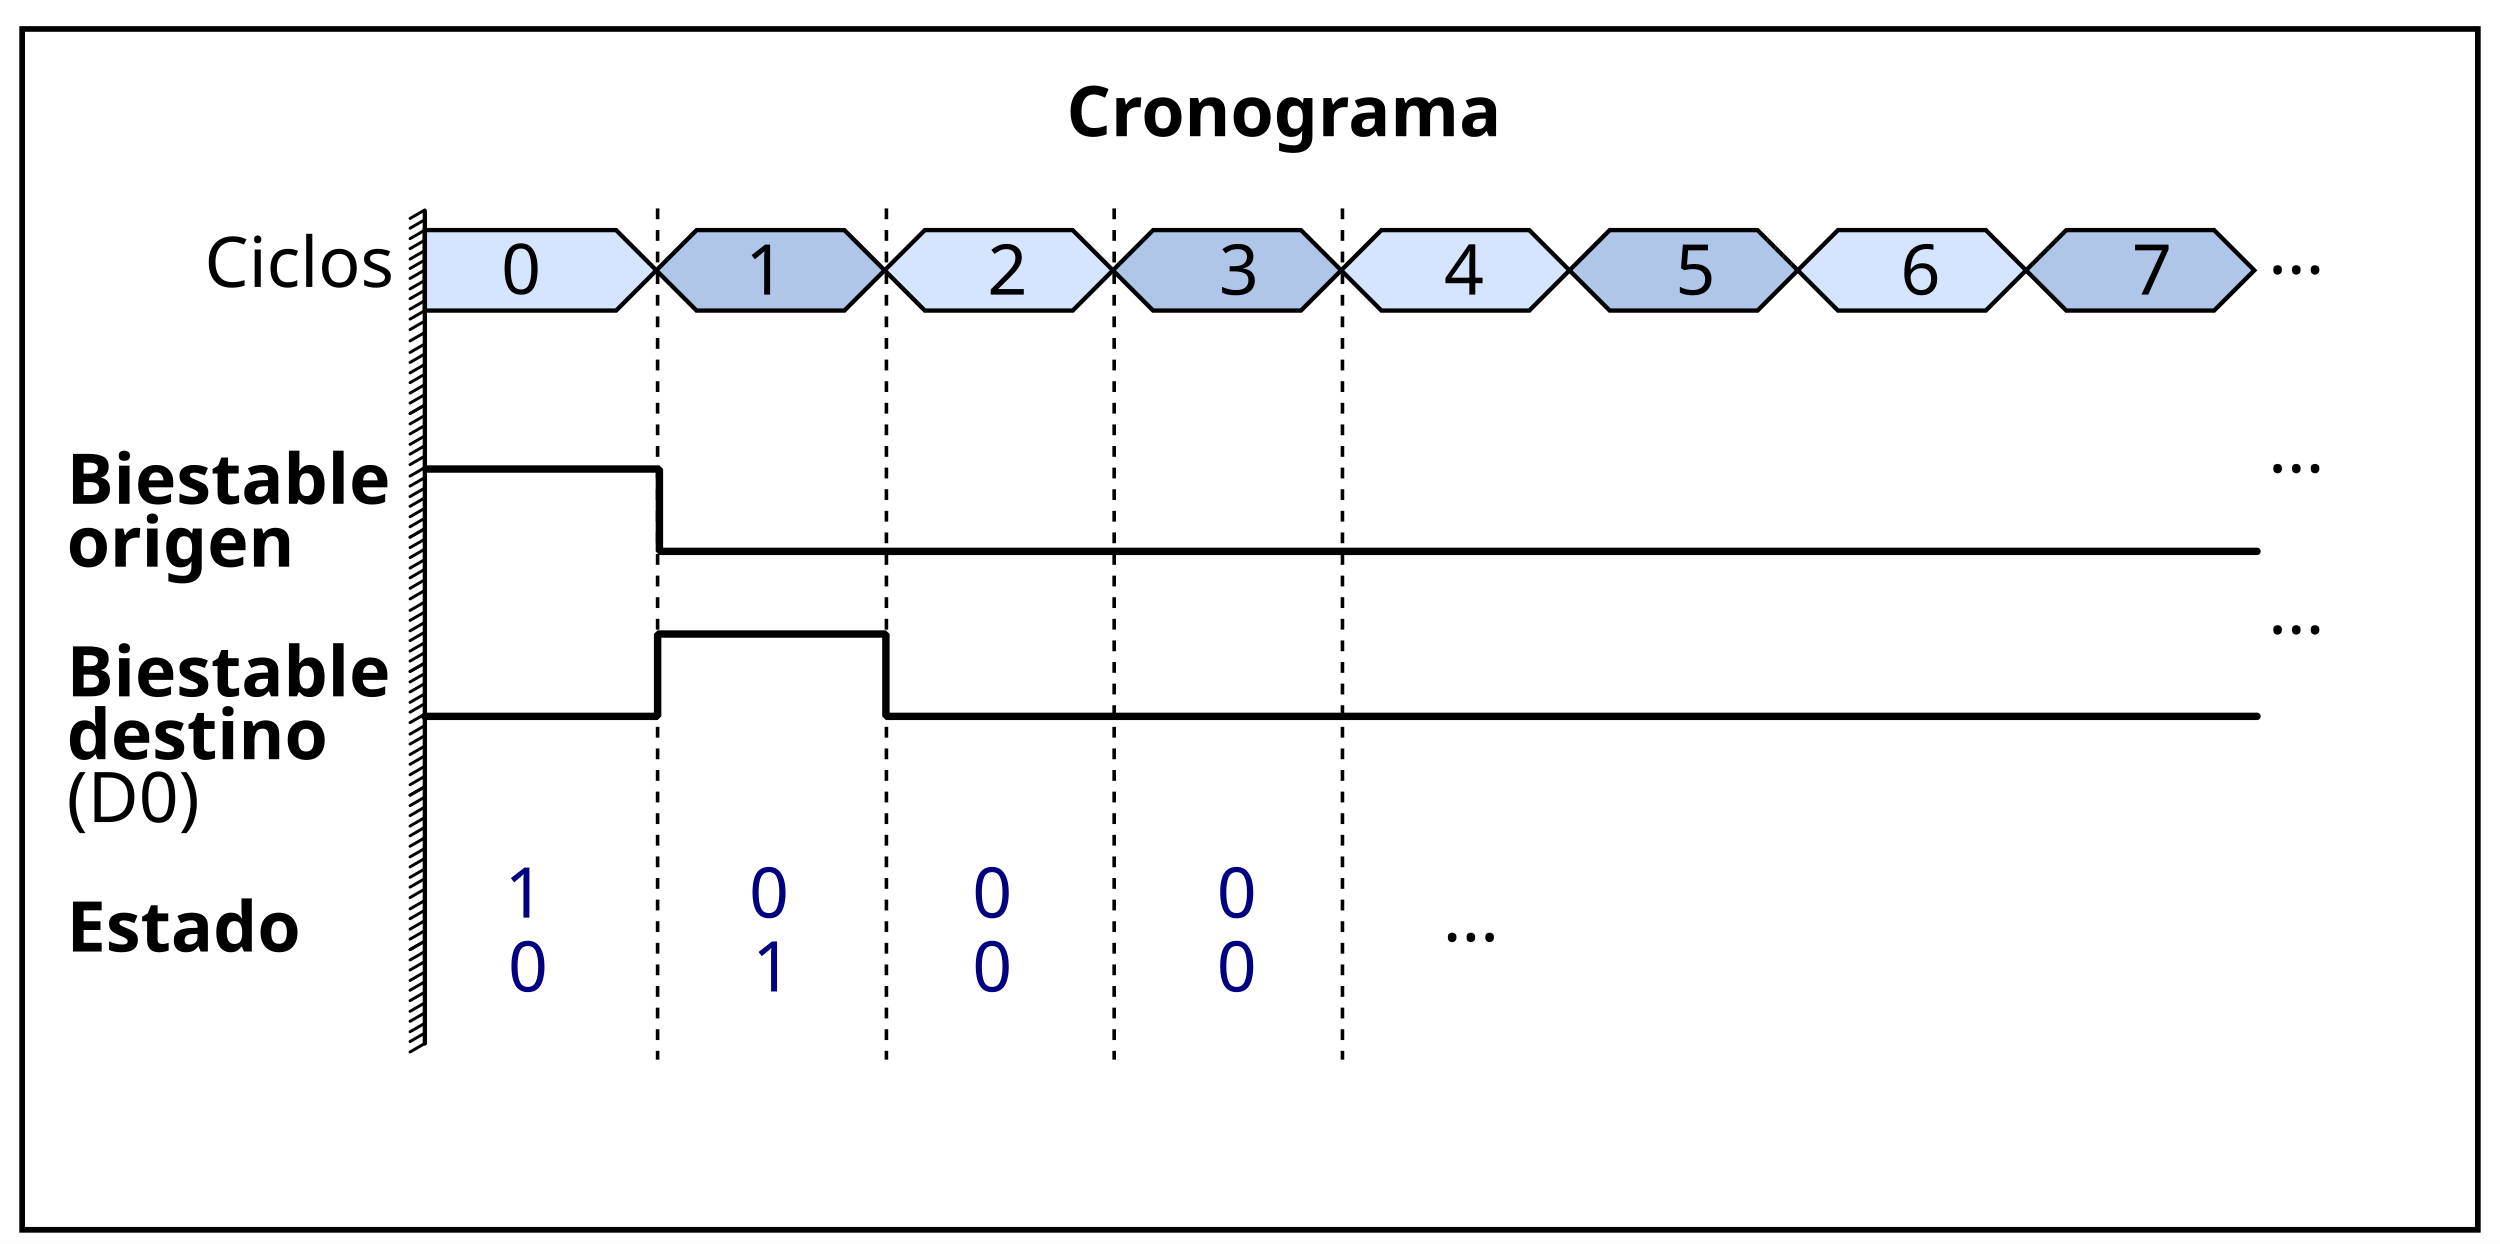
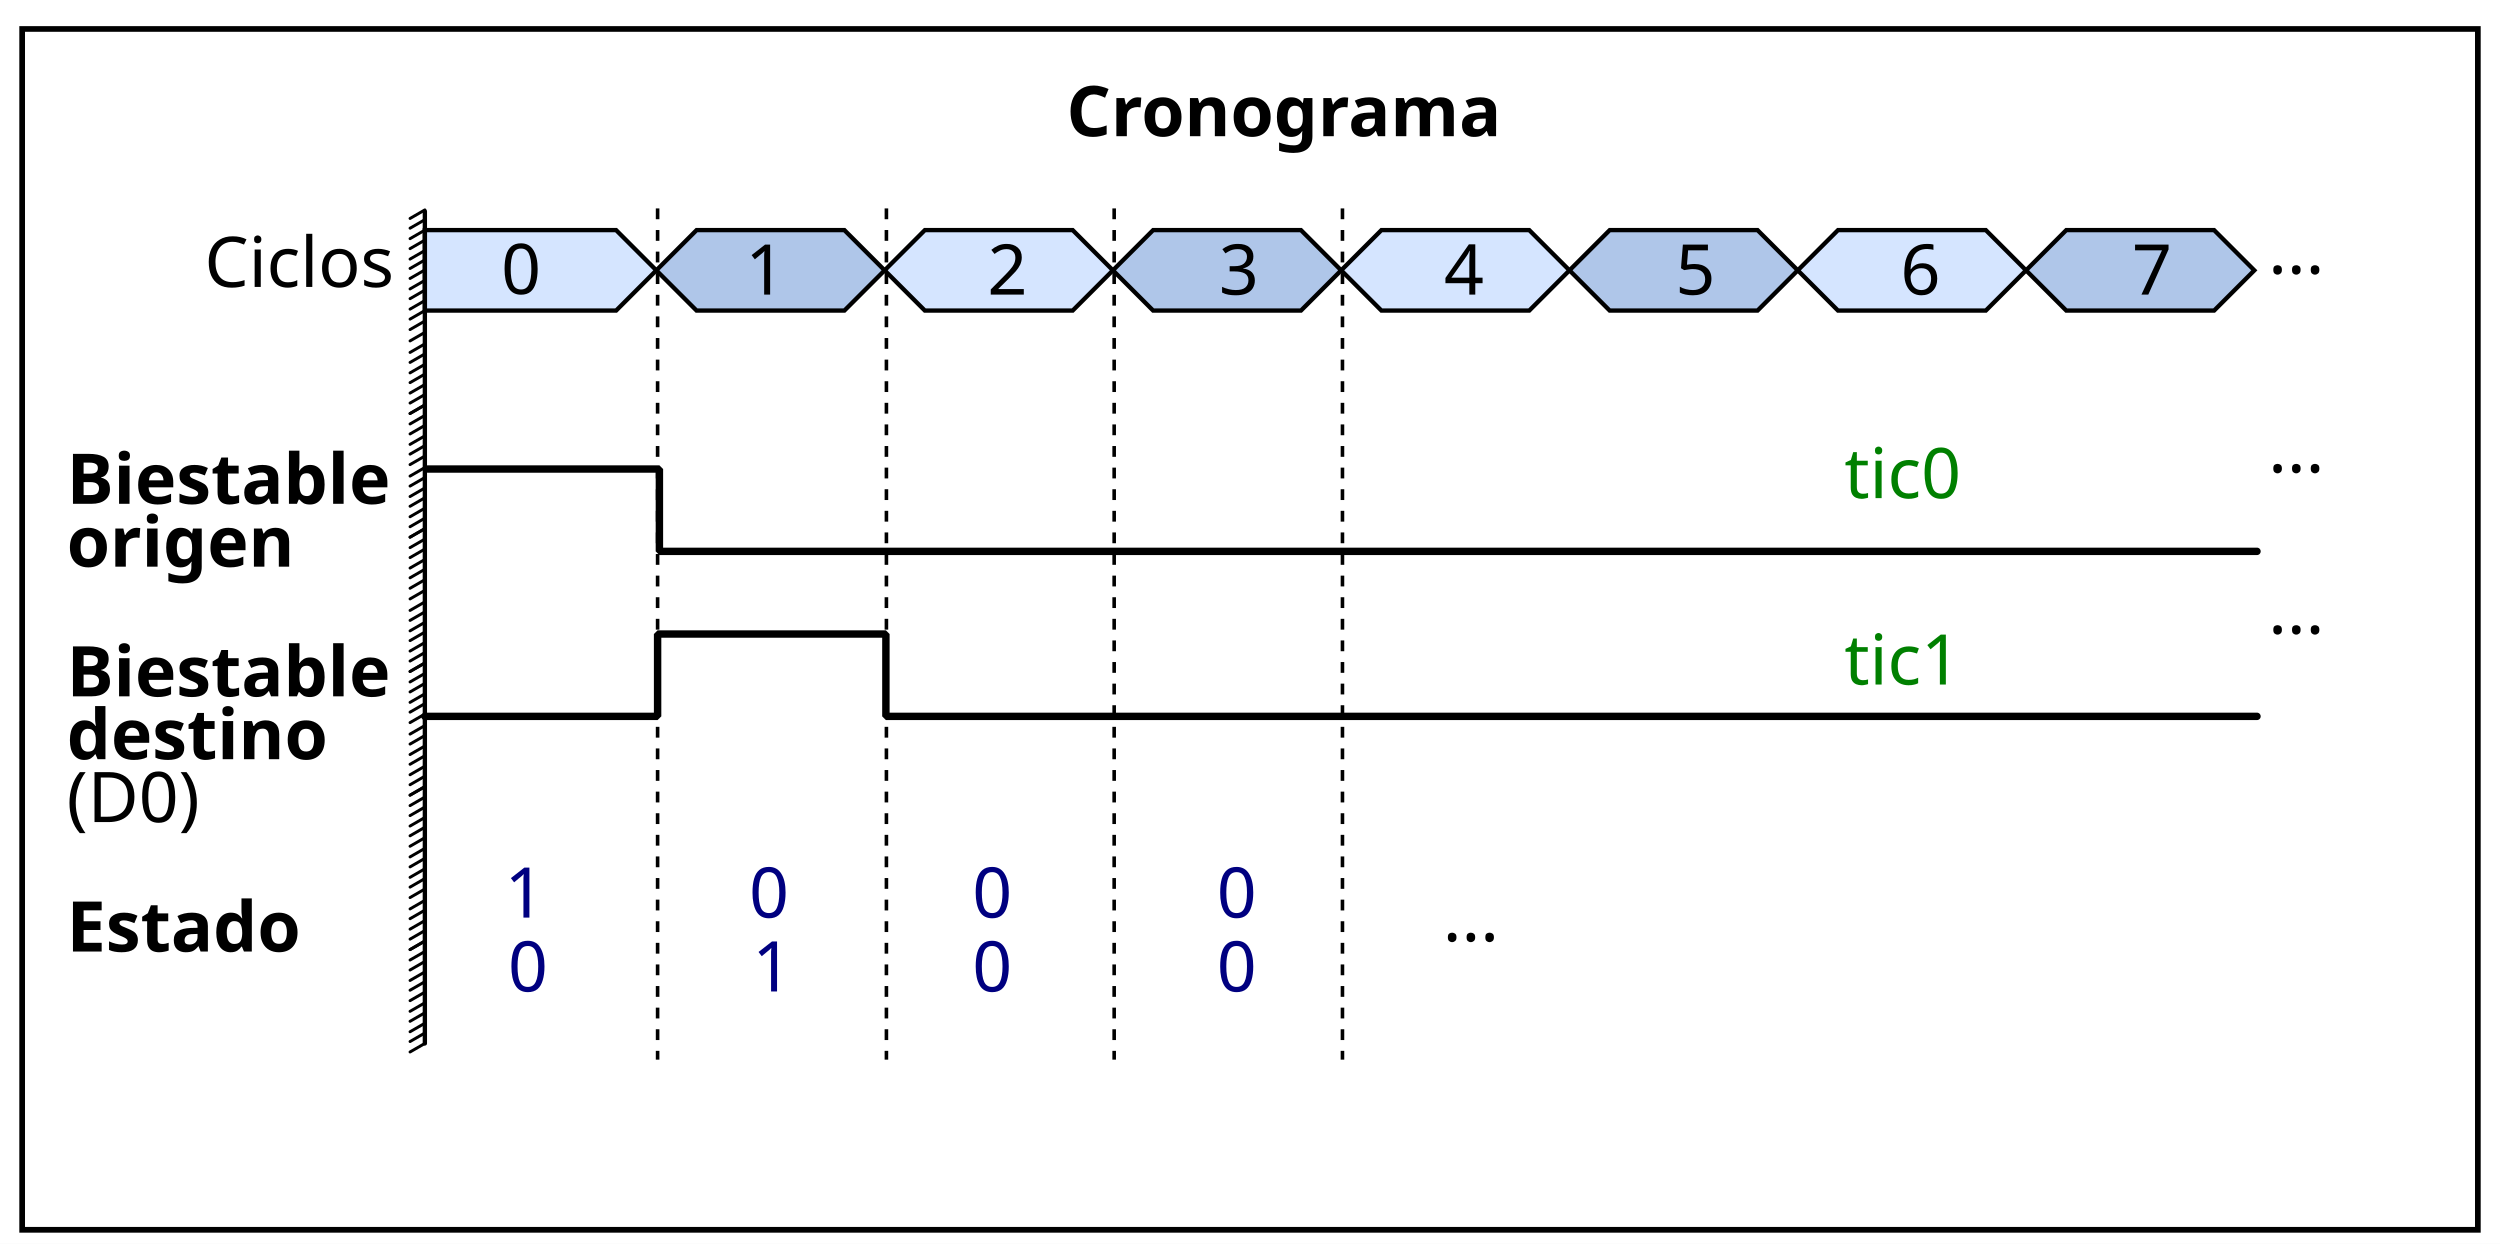
<svg xmlns="http://www.w3.org/2000/svg" width="268.278mm" height="133.472mm" viewBox="0 0 268.278 133.472" version="1.1" id="svg1">
  <defs id="defs1" />
  <g id="layer2" transform="translate(29.13919,-17.09253)">
    <rect style="display:inline;fill:#ffffff;stroke-width:0.47;stroke-linecap:round" id="rect1" width="268.278" height="133.472" x="-29.139" y="17.093" />
    <rect style="display:inline;fill:#ffffff;stroke:#000000;stroke-width:0.611;stroke-linecap:round;stroke-dasharray:none;stroke-dashoffset:0;stroke-opacity:1" id="rect21" width="263.523" height="128.86" x="-26.761" y="20.203" />
  </g>
  <g id="layer1" transform="translate(29.13919,-17.09253)">
    <text xml:space="preserve" style="font-style:normal;font-variant:normal;font-weight:normal;font-stretch:normal;font-size:7.498px;line-height:0.9;font-family:Ubuntu;-inkscape-font-specification:Ubuntu;text-align:start;writing-mode:lr-tb;direction:ltr;text-anchor:start;display:inline;fill:#000000;fill-opacity:1;stroke:none;stroke-width:0.7;stroke-linecap:butt;stroke-linejoin:miter;stroke-dasharray:none" x="-21.982" y="71.156" id="text60">
      <tspan x="-21.982" y="71.156" id="tspan4">
        <tspan id="tspan60" style="font-style:normal;font-variant:normal;font-weight:bold;font-stretch:normal;font-family:Ubuntu;-inkscape-font-specification:'Ubuntu Bold';fill:#000000;stroke-width:0.7" x="-21.982" y="71.156">Biestable</tspan>
      </tspan>
      <tspan id="tspan2" x="-21.982" y="77.904" style="font-style:normal;font-variant:normal;font-weight:bold;font-stretch:normal;font-family:Ubuntu;-inkscape-font-specification:'Ubuntu Bold'">origen</tspan>
    </text>
    <text xml:space="preserve" style="font-style:normal;font-variant:normal;font-weight:normal;font-stretch:normal;font-size:7.498px;line-height:0.9;font-family:Ubuntu;-inkscape-font-specification:Ubuntu;text-align:start;writing-mode:lr-tb;direction:ltr;text-anchor:start;display:inline;fill:#000000;fill-opacity:1;stroke:none;stroke-width:0.7;stroke-linecap:butt;stroke-linejoin:miter;stroke-dasharray:none" x="-7.192" y="47.886" id="text63">
      <tspan id="tspan63" style="fill:#000000;stroke-width:0.7" x="-7.192" y="47.886">Ciclos</tspan>
    </text>
    <path id="path12104" style="display:inline;fill:#afc6e9;fill-opacity:1;stroke:#000000;stroke-width:0.466;stroke-linecap:butt;stroke-linejoin:miter;stroke-dasharray:none;stroke-opacity:1" d="m 94.604,50.421 -4.317,-4.317 4.317,-4.317 h 15.864 l 4.317,4.317 -4.317,4.317 z" />
    <path style="display:inline;fill:none;stroke:#000000;stroke-width:0.386;stroke-linecap:butt;stroke-linejoin:miter;stroke-miterlimit:4;stroke-dasharray:1.159, 1.159;stroke-dashoffset:0;stroke-opacity:1" d="M 41.429,39.458 V 130.805" id="path20435" />
    <path id="path18670" style="display:inline;fill:#d5e5ff;fill-opacity:1;stroke:#000000;stroke-width:0.466;stroke-linecap:butt;stroke-linejoin:miter;stroke-dasharray:none;stroke-opacity:1" d="m 70.107,50.421 -4.317,-4.317 4.317,-4.317 h 15.864 l 4.317,4.317 -4.317,4.317 z" />
    <path id="path29161" style="display:inline;fill:#afc6e9;fill-opacity:1;stroke:#000000;stroke-width:0.466;stroke-linecap:butt;stroke-linejoin:miter;stroke-dasharray:none;stroke-opacity:1" d="m 45.609,50.421 -4.317,-4.317 4.317,-4.317 H 61.473 l 4.317,4.317 -4.317,4.317 z" />
    <path id="path29167" style="display:inline;fill:#d5e5ff;fill-opacity:1;stroke:#000000;stroke-width:0.466;stroke-linecap:butt;stroke-linejoin:miter;stroke-dasharray:none;stroke-opacity:1" d="m 16.453,50.421 v -4.317 -4.317 h 20.523 l 4.317,4.317 -4.317,4.317 z" />
    <path style="display:inline;fill:none;stroke:#000000;stroke-width:0.319;stroke-linecap:round;stroke-linejoin:miter;stroke-miterlimit:4;stroke-dasharray:none;stroke-opacity:1" d="m 16.453,39.618 -1.587,0.916" id="path47162" />
    <path style="display:inline;fill:none;stroke:#000000;stroke-width:0.319;stroke-linecap:round;stroke-linejoin:miter;stroke-miterlimit:4;stroke-dasharray:none;stroke-opacity:1" d="m 16.453,40.666 -1.587,0.916" id="path47164" />
    <path style="display:inline;fill:none;stroke:#000000;stroke-width:0.319;stroke-linecap:round;stroke-linejoin:miter;stroke-miterlimit:4;stroke-dasharray:none;stroke-opacity:1" d="m 16.453,41.787 -1.587,0.916" id="path47166" />
    <path style="display:inline;fill:none;stroke:#000000;stroke-width:0.319;stroke-linecap:round;stroke-linejoin:miter;stroke-miterlimit:4;stroke-dasharray:none;stroke-opacity:1" d="m 16.453,42.859 -1.587,0.916" id="path47168" />
    <path style="display:inline;fill:none;stroke:#000000;stroke-width:0.319;stroke-linecap:round;stroke-linejoin:miter;stroke-miterlimit:4;stroke-dasharray:none;stroke-opacity:1" d="m 16.453,43.979 -1.587,0.916" id="path47170" />
    <path style="display:inline;fill:none;stroke:#000000;stroke-width:0.319;stroke-linecap:round;stroke-linejoin:miter;stroke-miterlimit:4;stroke-dasharray:none;stroke-opacity:1" d="m 16.453,44.988 -1.587,0.916" id="path47174" />
    <path style="display:inline;fill:none;stroke:#000000;stroke-width:0.319;stroke-linecap:round;stroke-linejoin:miter;stroke-miterlimit:4;stroke-dasharray:none;stroke-opacity:1" d="m 16.453,46.059 -1.587,0.916" id="path47176" />
    <path style="display:inline;fill:none;stroke:#000000;stroke-width:0.319;stroke-linecap:round;stroke-linejoin:miter;stroke-miterlimit:4;stroke-dasharray:none;stroke-opacity:1" d="M 16.453,47.18 14.865,48.096" id="path47178" />
    <path style="display:inline;fill:none;stroke:#000000;stroke-width:0.319;stroke-linecap:round;stroke-linejoin:miter;stroke-miterlimit:4;stroke-dasharray:none;stroke-opacity:1" d="m 16.453,48.228 -1.587,0.916" id="path47180" />
    <path style="display:inline;fill:none;stroke:#000000;stroke-width:0.319;stroke-linecap:round;stroke-linejoin:miter;stroke-miterlimit:4;stroke-dasharray:none;stroke-opacity:1" d="m 16.453,49.349 -1.587,0.916" id="path47182" />
    <path style="display:inline;fill:none;stroke:#000000;stroke-width:0.319;stroke-linecap:round;stroke-linejoin:miter;stroke-miterlimit:4;stroke-dasharray:none;stroke-opacity:1" d="m 16.453,50.421 -1.587,0.916" id="path47184" />
    <path style="display:inline;fill:none;stroke:#000000;stroke-width:0.319;stroke-linecap:round;stroke-linejoin:miter;stroke-miterlimit:4;stroke-dasharray:none;stroke-opacity:1" d="m 16.453,51.541 -1.587,0.916" id="path47186" />
    <path style="display:inline;fill:none;stroke:#000000;stroke-width:0.319;stroke-linecap:round;stroke-linejoin:miter;stroke-miterlimit:4;stroke-dasharray:none;stroke-opacity:1" d="m 16.453,52.761 -1.587,0.916" id="path47188" />
    <path style="display:inline;fill:none;stroke:#000000;stroke-width:0.319;stroke-linecap:round;stroke-linejoin:miter;stroke-miterlimit:4;stroke-dasharray:none;stroke-opacity:1" d="m 16.453,53.996 -1.587,0.916" id="path47190" />
    <path style="display:inline;fill:none;stroke:#000000;stroke-width:0.319;stroke-linecap:round;stroke-linejoin:miter;stroke-miterlimit:4;stroke-dasharray:none;stroke-opacity:1" d="m 16.453,55.068 -1.587,0.916" id="path47192" />
    <path style="display:inline;fill:none;stroke:#000000;stroke-width:0.319;stroke-linecap:round;stroke-linejoin:miter;stroke-miterlimit:4;stroke-dasharray:none;stroke-opacity:1" d="M 16.453,56.188 14.865,57.105" id="path47194" />
    <path style="display:inline;fill:none;stroke:#000000;stroke-width:0.319;stroke-linecap:round;stroke-linejoin:miter;stroke-miterlimit:4;stroke-dasharray:none;stroke-opacity:1" d="m 16.453,57.237 -1.587,0.916" id="path47196" />
    <path style="display:inline;fill:none;stroke:#000000;stroke-width:0.319;stroke-linecap:round;stroke-linejoin:miter;stroke-miterlimit:4;stroke-dasharray:none;stroke-opacity:1" d="m 16.453,58.358 -1.587,0.916" id="path47198" />
    <path style="display:inline;fill:none;stroke:#000000;stroke-width:0.319;stroke-linecap:round;stroke-linejoin:miter;stroke-miterlimit:4;stroke-dasharray:none;stroke-opacity:1" d="m 16.453,59.429 -1.587,0.916" id="path47200" />
    <path style="display:inline;fill:none;stroke:#000000;stroke-width:0.319;stroke-linecap:round;stroke-linejoin:miter;stroke-miterlimit:4;stroke-dasharray:none;stroke-opacity:1" d="m 16.453,60.55 -1.587,0.916" id="path47202" />
    <path style="display:inline;fill:none;stroke:#000000;stroke-width:0.466;stroke-linecap:round;stroke-linejoin:miter;stroke-miterlimit:4;stroke-dasharray:none;stroke-dashoffset:0;stroke-opacity:1" d="M 16.453,39.777 V 129.064" id="path20351" />
    <path style="display:inline;fill:none;stroke:#000000;stroke-width:0.319;stroke-linecap:round;stroke-linejoin:miter;stroke-miterlimit:4;stroke-dasharray:none;stroke-opacity:1" d="m 16.453,60.55 -1.587,0.916" id="path47354" />
    <path style="display:inline;fill:none;stroke:#000000;stroke-width:0.319;stroke-linecap:round;stroke-linejoin:miter;stroke-miterlimit:4;stroke-dasharray:none;stroke-opacity:1" d="m 16.453,61.671 -1.587,0.916" id="path47356" />
    <path style="display:inline;fill:none;stroke:#000000;stroke-width:0.319;stroke-linecap:round;stroke-linejoin:miter;stroke-miterlimit:4;stroke-dasharray:none;stroke-opacity:1" d="m 16.453,62.742 -1.587,0.916" id="path47358" />
    <path style="display:inline;fill:none;stroke:#000000;stroke-width:0.319;stroke-linecap:round;stroke-linejoin:miter;stroke-miterlimit:4;stroke-dasharray:none;stroke-opacity:1" d="m 16.453,63.863 -1.587,0.916" id="path47360" />
    <path style="display:inline;fill:none;stroke:#000000;stroke-width:0.319;stroke-linecap:round;stroke-linejoin:miter;stroke-miterlimit:4;stroke-dasharray:none;stroke-opacity:1" d="m 16.453,64.911 -1.587,0.916" id="path47362" />
    <path style="display:inline;fill:none;stroke:#000000;stroke-width:0.319;stroke-linecap:round;stroke-linejoin:miter;stroke-miterlimit:4;stroke-dasharray:none;stroke-opacity:1" d="m 16.453,66.032 -1.587,0.916" id="path47364" />
    <text xml:space="preserve" style="font-style:normal;font-variant:normal;font-weight:normal;font-stretch:normal;font-size:7.498px;line-height:0.9;font-family:Ubuntu;-inkscape-font-specification:Ubuntu;text-align:start;writing-mode:lr-tb;direction:ltr;text-anchor:start;display:inline;fill:#000000;fill-opacity:1;stroke:none;stroke-width:0.7;stroke-linecap:butt;stroke-linejoin:miter;stroke-dasharray:none" x="24.632" y="48.639" id="text64">
      <tspan id="tspan64" style="fill:#000000;stroke-width:0.7" x="24.632" y="48.639">0</tspan>
    </text>
    <text xml:space="preserve" style="font-style:normal;font-variant:normal;font-weight:normal;font-stretch:normal;font-size:7.498px;line-height:0.9;font-family:Ubuntu;-inkscape-font-specification:Ubuntu;text-align:start;writing-mode:lr-tb;direction:ltr;text-anchor:start;display:inline;fill:#000000;fill-opacity:1;stroke:none;stroke-width:0.7;stroke-linecap:butt;stroke-linejoin:miter;stroke-dasharray:none" x="50.849" y="48.702" id="text70">
      <tspan id="tspan70" style="fill:#000000;stroke-width:0.7" x="50.849" y="48.702">1</tspan>
    </text>
    <text xml:space="preserve" style="font-style:normal;font-variant:normal;font-weight:normal;font-stretch:normal;font-size:7.498px;line-height:0.9;font-family:Ubuntu;-inkscape-font-specification:Ubuntu;text-align:start;writing-mode:lr-tb;direction:ltr;text-anchor:start;display:inline;fill:#000000;fill-opacity:1;stroke:none;stroke-width:0.7;stroke-linecap:butt;stroke-linejoin:miter;stroke-dasharray:none" x="76.82" y="48.702" id="text71">
      <tspan id="tspan71" style="fill:#000000;stroke-width:0.7" x="76.82" y="48.702">2</tspan>
    </text>
    <text xml:space="preserve" style="font-style:normal;font-variant:normal;font-weight:normal;font-stretch:normal;font-size:7.498px;line-height:0.9;font-family:Ubuntu;-inkscape-font-specification:Ubuntu;text-align:start;writing-mode:lr-tb;direction:ltr;text-anchor:start;display:inline;fill:#000000;fill-opacity:1;stroke:none;stroke-width:0.7;stroke-linecap:butt;stroke-linejoin:miter;stroke-dasharray:none" x="101.659" y="48.702" id="text72">
      <tspan id="tspan72" style="fill:#000000;stroke-width:0.7" x="101.659" y="48.702">3</tspan>
    </text>
    <path id="path73-2" style="display:inline;fill:#afc6e9;fill-opacity:1;stroke:#000000;stroke-width:0.466;stroke-linecap:butt;stroke-linejoin:miter;stroke-dasharray:none;stroke-opacity:1" d="m 143.599,50.421 -4.317,-4.317 4.317,-4.317 h 15.864 l 4.317,4.317 -4.317,4.317 z" />
    <path id="path77-0" style="display:inline;fill:#d5e5ff;fill-opacity:1;stroke:#000000;stroke-width:0.466;stroke-linecap:butt;stroke-linejoin:miter;stroke-dasharray:none;stroke-opacity:1" d="m 119.102,50.421 -4.317,-4.317 4.317,-4.317 h 15.864 l 4.317,4.317 -4.317,4.317 z" />
    <text xml:space="preserve" style="font-style:normal;font-variant:normal;font-weight:normal;font-stretch:normal;font-size:7.498px;line-height:0.9;font-family:Ubuntu;-inkscape-font-specification:Ubuntu;text-align:start;writing-mode:lr-tb;direction:ltr;text-anchor:start;display:inline;fill:#000000;fill-opacity:1;stroke:none;stroke-width:0.7;stroke-linecap:butt;stroke-linejoin:miter;stroke-dasharray:none" x="125.815" y="48.702" id="text77">
      <tspan id="tspan77" style="fill:#000000;stroke-width:0.7" x="125.815" y="48.702">4</tspan>
    </text>
    <text xml:space="preserve" style="font-style:normal;font-variant:normal;font-weight:normal;font-stretch:normal;font-size:7.498px;line-height:0.9;font-family:Ubuntu;-inkscape-font-specification:Ubuntu;text-align:start;writing-mode:lr-tb;direction:ltr;text-anchor:start;display:inline;fill:#000000;fill-opacity:1;stroke:none;stroke-width:0.7;stroke-linecap:butt;stroke-linejoin:miter;stroke-dasharray:none" x="150.655" y="48.702" id="text78">
      <tspan id="tspan78" style="fill:#000000;stroke-width:0.7" x="150.655" y="48.702">5</tspan>
    </text>
    <path id="path79-6" style="display:inline;fill:#afc6e9;fill-opacity:1;stroke:#000000;stroke-width:0.466;stroke-linecap:butt;stroke-linejoin:miter;stroke-dasharray:none;stroke-opacity:1" d="m 192.595,50.421 -4.317,-4.317 4.317,-4.317 h 15.864 l 4.317,4.317 -4.317,4.317 z" />
    <path id="path82-9" style="display:inline;fill:#d5e5ff;fill-opacity:1;stroke:#000000;stroke-width:0.466;stroke-linecap:butt;stroke-linejoin:miter;stroke-dasharray:none;stroke-opacity:1" d="m 168.097,50.421 -4.317,-4.317 4.317,-4.317 h 15.864 l 4.317,4.317 -4.317,4.317 z" />
    <text xml:space="preserve" style="font-style:normal;font-variant:normal;font-weight:normal;font-stretch:normal;font-size:7.498px;line-height:0.9;font-family:Ubuntu;-inkscape-font-specification:Ubuntu;text-align:start;writing-mode:lr-tb;direction:ltr;text-anchor:start;display:inline;fill:#000000;fill-opacity:1;stroke:none;stroke-width:0.7;stroke-linecap:butt;stroke-linejoin:miter;stroke-dasharray:none" x="174.81" y="48.702" id="text82">
      <tspan id="tspan82" style="fill:#000000;stroke-width:0.7" x="174.81" y="48.702">6</tspan>
    </text>
    <text xml:space="preserve" style="font-style:normal;font-variant:normal;font-weight:normal;font-stretch:normal;font-size:7.498px;line-height:0.9;font-family:Ubuntu;-inkscape-font-specification:Ubuntu;text-align:start;writing-mode:lr-tb;direction:ltr;text-anchor:start;display:inline;fill:#000000;fill-opacity:1;stroke:none;stroke-width:0.7;stroke-linecap:butt;stroke-linejoin:miter;stroke-dasharray:none" x="199.65" y="48.702" id="text83">
      <tspan id="tspan83" style="fill:#000000;stroke-width:0.7" x="199.65" y="48.702">7</tspan>
    </text>
    <path style="display:inline;fill:none;stroke:#000000;stroke-width:0.797;stroke-linecap:round;stroke-linejoin:bevel;stroke-miterlimit:4;stroke-dasharray:none;stroke-opacity:1" d="m 16.764,67.424 h 24.858 v 8.835 H 213.06" id="path70-1" />
    <text xml:space="preserve" style="font-style:normal;font-variant:normal;font-weight:normal;font-stretch:normal;font-size:7.498px;line-height:0.9;font-family:Ubuntu;-inkscape-font-specification:Ubuntu;text-align:start;writing-mode:lr-tb;direction:ltr;text-anchor:start;display:inline;fill:#000000;fill-opacity:1;stroke:none;stroke-width:0.7;stroke-linecap:butt;stroke-linejoin:miter;stroke-dasharray:none" x="214.264" y="46.456" id="text22">
      <tspan id="tspan22" style="fill:#000000;stroke-width:0.7" x="214.264" y="46.456">...</tspan>
    </text>
    <text xml:space="preserve" style="font-style:normal;font-variant:normal;font-weight:normal;font-stretch:normal;font-size:7.498px;line-height:0.9;font-family:Ubuntu;-inkscape-font-specification:Ubuntu;text-align:start;writing-mode:lr-tb;direction:ltr;text-anchor:start;display:inline;fill:#000000;fill-opacity:1;stroke:none;stroke-width:0.7;stroke-linecap:butt;stroke-linejoin:miter;stroke-dasharray:none" x="214.264" y="67.777" id="text23-9">
      <tspan id="tspan23-7" style="fill:#000000;stroke-width:0.7" x="214.264" y="67.777">...</tspan>
    </text>
    <text xml:space="preserve" style="font-style:normal;font-variant:normal;font-weight:normal;font-stretch:normal;font-size:7.498px;line-height:0.9;font-family:Ubuntu;-inkscape-font-specification:Ubuntu;text-align:start;writing-mode:lr-tb;direction:ltr;text-anchor:start;display:inline;fill:#000000;fill-opacity:1;stroke:none;stroke-width:0.7;stroke-linecap:butt;stroke-linejoin:miter;stroke-dasharray:none" x="85.305" y="31.708" id="text3">
      <tspan id="tspan3" style="font-style:normal;font-variant:normal;font-weight:bold;font-stretch:normal;font-family:Ubuntu;-inkscape-font-specification:'Ubuntu Bold';fill:#000000;stroke-width:0.7" x="85.305" y="31.708">Cronograma</tspan>
    </text>
    <path style="display:inline;fill:none;stroke:#000000;stroke-width:0.319;stroke-linecap:round;stroke-linejoin:miter;stroke-miterlimit:4;stroke-dasharray:none;stroke-opacity:1" d="M 16.453,67.267 14.865,68.183" id="path3" />
    <path style="display:inline;fill:none;stroke:#000000;stroke-width:0.319;stroke-linecap:round;stroke-linejoin:miter;stroke-miterlimit:4;stroke-dasharray:none;stroke-opacity:1" d="m 16.453,68.339 -1.587,0.916" id="path4" />
    <path style="display:inline;fill:none;stroke:#000000;stroke-width:0.319;stroke-linecap:round;stroke-linejoin:miter;stroke-miterlimit:4;stroke-dasharray:none;stroke-opacity:1" d="m 16.453,69.459 -1.587,0.916" id="path5" />
    <path style="display:inline;fill:none;stroke:#000000;stroke-width:0.319;stroke-linecap:round;stroke-linejoin:miter;stroke-miterlimit:4;stroke-dasharray:none;stroke-opacity:1" d="m 16.453,70.508 -1.587,0.916" id="path6" />
    <path style="display:inline;fill:none;stroke:#000000;stroke-width:0.319;stroke-linecap:round;stroke-linejoin:miter;stroke-miterlimit:4;stroke-dasharray:none;stroke-opacity:1" d="m 16.453,71.629 -1.587,0.916" id="path7" />
    <path style="display:inline;fill:none;stroke:#000000;stroke-width:0.319;stroke-linecap:round;stroke-linejoin:miter;stroke-miterlimit:4;stroke-dasharray:none;stroke-opacity:1" d="m 16.453,72.7 -1.587,0.916" id="path8" />
    <path style="display:inline;fill:none;stroke:#000000;stroke-width:0.319;stroke-linecap:round;stroke-linejoin:miter;stroke-miterlimit:4;stroke-dasharray:none;stroke-opacity:1" d="M 16.453,73.821 14.865,74.737" id="path9" />
    <path style="display:inline;fill:none;stroke:#000000;stroke-width:0.319;stroke-linecap:round;stroke-linejoin:miter;stroke-miterlimit:4;stroke-dasharray:none;stroke-opacity:1" d="M 16.453,73.821 14.865,74.737" id="path10" />
    <path style="display:inline;fill:none;stroke:#000000;stroke-width:0.319;stroke-linecap:round;stroke-linejoin:miter;stroke-miterlimit:4;stroke-dasharray:none;stroke-opacity:1" d="m 16.453,74.942 -1.587,0.916" id="path11" />
    <path style="display:inline;fill:none;stroke:#000000;stroke-width:0.319;stroke-linecap:round;stroke-linejoin:miter;stroke-miterlimit:4;stroke-dasharray:none;stroke-opacity:1" d="m 16.453,76.013 -1.587,0.916" id="path12" />
    <path style="display:inline;fill:none;stroke:#000000;stroke-width:0.319;stroke-linecap:round;stroke-linejoin:miter;stroke-miterlimit:4;stroke-dasharray:none;stroke-opacity:1" d="m 16.453,77.134 -1.587,0.916" id="path13" />
    <path style="display:inline;fill:none;stroke:#000000;stroke-width:0.319;stroke-linecap:round;stroke-linejoin:miter;stroke-miterlimit:4;stroke-dasharray:none;stroke-opacity:1" d="m 16.453,78.182 -1.587,0.916" id="path14" />
    <path style="display:inline;fill:none;stroke:#000000;stroke-width:0.319;stroke-linecap:round;stroke-linejoin:miter;stroke-miterlimit:4;stroke-dasharray:none;stroke-opacity:1" d="m 16.453,79.303 -1.587,0.916" id="path15" />
    <path style="display:inline;fill:none;stroke:#000000;stroke-width:0.319;stroke-linecap:round;stroke-linejoin:miter;stroke-miterlimit:4;stroke-dasharray:none;stroke-opacity:1" d="m 16.453,80.447 -1.587,0.916" id="path17" />
    <path style="display:inline;fill:none;stroke:#000000;stroke-width:0.319;stroke-linecap:round;stroke-linejoin:miter;stroke-miterlimit:4;stroke-dasharray:none;stroke-opacity:1" d="m 16.453,81.682 -1.587,0.916" id="path18" />
    <path style="display:inline;fill:none;stroke:#000000;stroke-width:0.319;stroke-linecap:round;stroke-linejoin:miter;stroke-miterlimit:4;stroke-dasharray:none;stroke-opacity:1" d="m 16.453,82.753 -1.587,0.916" id="path19" />
    <path style="display:inline;fill:none;stroke:#000000;stroke-width:0.319;stroke-linecap:round;stroke-linejoin:miter;stroke-miterlimit:4;stroke-dasharray:none;stroke-opacity:1" d="m 16.453,83.874 -1.587,0.916" id="path20" />
    <path style="display:inline;fill:none;stroke:#000000;stroke-width:0.319;stroke-linecap:round;stroke-linejoin:miter;stroke-miterlimit:4;stroke-dasharray:none;stroke-opacity:1" d="m 16.453,84.922 -1.587,0.916" id="path21" />
    <path style="display:inline;fill:none;stroke:#000000;stroke-width:0.319;stroke-linecap:round;stroke-linejoin:miter;stroke-miterlimit:4;stroke-dasharray:none;stroke-opacity:1" d="m 16.453,86.043 -1.587,0.916" id="path22" />
    <path style="display:inline;fill:none;stroke:#000000;stroke-width:0.319;stroke-linecap:round;stroke-linejoin:miter;stroke-miterlimit:4;stroke-dasharray:none;stroke-opacity:1" d="m 16.453,87.115 -1.587,0.916" id="path23" />
    <path style="display:inline;fill:none;stroke:#000000;stroke-width:0.319;stroke-linecap:round;stroke-linejoin:miter;stroke-miterlimit:4;stroke-dasharray:none;stroke-opacity:1" d="m 16.453,88.235 -1.587,0.916" id="path24" />
    <path style="display:inline;fill:none;stroke:#000000;stroke-width:0.319;stroke-linecap:round;stroke-linejoin:miter;stroke-miterlimit:4;stroke-dasharray:none;stroke-opacity:1" d="m 16.453,88.235 -1.587,0.916" id="path25" />
    <path style="display:inline;fill:none;stroke:#000000;stroke-width:0.319;stroke-linecap:round;stroke-linejoin:miter;stroke-miterlimit:4;stroke-dasharray:none;stroke-opacity:1" d="m 16.453,89.356 -1.587,0.916" id="path26" />
    <path style="display:inline;fill:none;stroke:#000000;stroke-width:0.319;stroke-linecap:round;stroke-linejoin:miter;stroke-miterlimit:4;stroke-dasharray:none;stroke-opacity:1" d="M 16.453,90.428 14.865,91.344" id="path27" />
    <path style="display:inline;fill:none;stroke:#000000;stroke-width:0.319;stroke-linecap:round;stroke-linejoin:miter;stroke-miterlimit:4;stroke-dasharray:none;stroke-opacity:1" d="m 16.453,91.548 -1.587,0.916" id="path28" />
    <path style="display:inline;fill:none;stroke:#000000;stroke-width:0.319;stroke-linecap:round;stroke-linejoin:miter;stroke-miterlimit:4;stroke-dasharray:none;stroke-opacity:1" d="m 16.453,92.597 -1.587,0.916" id="path29" />
    <path style="display:inline;fill:none;stroke:#000000;stroke-width:0.319;stroke-linecap:round;stroke-linejoin:miter;stroke-miterlimit:4;stroke-dasharray:none;stroke-opacity:1" d="m 16.453,93.718 -1.587,0.916" id="path30" />
    <path style="display:inline;fill:none;stroke:#000000;stroke-width:0.797;stroke-linecap:round;stroke-linejoin:bevel;stroke-miterlimit:4;stroke-dasharray:none;stroke-opacity:1" d="M 213.06,93.966 H 65.927 v -8.835 h -24.498 v 8.835 H 16.453" id="path31" />
    <path style="display:inline;fill:none;stroke:#000000;stroke-width:0.319;stroke-linecap:round;stroke-linejoin:miter;stroke-miterlimit:4;stroke-dasharray:none;stroke-opacity:1" d="m 16.453,94.953 -1.587,0.916" id="path32" />
    <path style="display:inline;fill:none;stroke:#000000;stroke-width:0.319;stroke-linecap:round;stroke-linejoin:miter;stroke-miterlimit:4;stroke-dasharray:none;stroke-opacity:1" d="m 16.453,96.024 -1.587,0.916" id="path33" />
    <path style="display:inline;fill:none;stroke:#000000;stroke-width:0.319;stroke-linecap:round;stroke-linejoin:miter;stroke-miterlimit:4;stroke-dasharray:none;stroke-opacity:1" d="m 16.453,97.145 -1.587,0.916" id="path34" />
    <path style="display:inline;fill:none;stroke:#000000;stroke-width:0.319;stroke-linecap:round;stroke-linejoin:miter;stroke-miterlimit:4;stroke-dasharray:none;stroke-opacity:1" d="m 16.453,98.193 -1.587,0.916" id="path35" />
    <path style="display:inline;fill:none;stroke:#000000;stroke-width:0.319;stroke-linecap:round;stroke-linejoin:miter;stroke-miterlimit:4;stroke-dasharray:none;stroke-opacity:1" d="m 16.453,99.314 -1.587,0.916" id="path36" />
    <path style="display:inline;fill:none;stroke:#000000;stroke-width:0.319;stroke-linecap:round;stroke-linejoin:miter;stroke-miterlimit:4;stroke-dasharray:none;stroke-opacity:1" d="m 16.453,100.386 -1.587,0.916" id="path37" />
    <path style="display:inline;fill:none;stroke:#000000;stroke-width:0.319;stroke-linecap:round;stroke-linejoin:miter;stroke-miterlimit:4;stroke-dasharray:none;stroke-opacity:1" d="m 16.453,101.506 -1.587,0.916" id="path38" />
    <path style="display:inline;fill:none;stroke:#000000;stroke-width:0.319;stroke-linecap:round;stroke-linejoin:miter;stroke-miterlimit:4;stroke-dasharray:none;stroke-opacity:1" d="m 16.453,101.506 -1.587,0.916" id="path39" />
    <path style="display:inline;fill:none;stroke:#000000;stroke-width:0.319;stroke-linecap:round;stroke-linejoin:miter;stroke-miterlimit:4;stroke-dasharray:none;stroke-opacity:1" d="m 16.453,102.627 -1.587,0.916" id="path40" />
    <path style="display:inline;fill:none;stroke:#000000;stroke-width:0.319;stroke-linecap:round;stroke-linejoin:miter;stroke-miterlimit:4;stroke-dasharray:none;stroke-opacity:1" d="m 16.453,103.699 -1.587,0.916" id="path41" />
    <path style="display:inline;fill:none;stroke:#000000;stroke-width:0.319;stroke-linecap:round;stroke-linejoin:miter;stroke-miterlimit:4;stroke-dasharray:none;stroke-opacity:1" d="m 16.453,104.819 -1.587,0.916" id="path42" />
    <path style="display:inline;fill:none;stroke:#000000;stroke-width:0.319;stroke-linecap:round;stroke-linejoin:miter;stroke-miterlimit:4;stroke-dasharray:none;stroke-opacity:1" d="m 16.453,105.868 -1.587,0.916" id="path43" />
    <path style="display:inline;fill:none;stroke:#000000;stroke-width:0.319;stroke-linecap:round;stroke-linejoin:miter;stroke-miterlimit:4;stroke-dasharray:none;stroke-opacity:1" d="m 16.453,106.989 -1.587,0.916" id="path44" />
    <path style="display:inline;fill:none;stroke:#000000;stroke-width:0.319;stroke-linecap:round;stroke-linejoin:miter;stroke-miterlimit:4;stroke-dasharray:none;stroke-opacity:1" d="m 16.453,108.132 -1.587,0.916" id="path46" />
    <path style="display:inline;fill:none;stroke:#000000;stroke-width:0.319;stroke-linecap:round;stroke-linejoin:miter;stroke-miterlimit:4;stroke-dasharray:none;stroke-opacity:1" d="m 16.453,109.204 -1.587,0.916" id="path47" />
    <path style="display:inline;fill:none;stroke:#000000;stroke-width:0.319;stroke-linecap:round;stroke-linejoin:miter;stroke-miterlimit:4;stroke-dasharray:none;stroke-opacity:1" d="m 16.453,110.324 -1.587,0.916" id="path48" />
    <path style="display:inline;fill:none;stroke:#000000;stroke-width:0.319;stroke-linecap:round;stroke-linejoin:miter;stroke-miterlimit:4;stroke-dasharray:none;stroke-opacity:1" d="m 16.453,111.373 -1.587,0.916" id="path49" />
    <path style="display:inline;fill:none;stroke:#000000;stroke-width:0.319;stroke-linecap:round;stroke-linejoin:miter;stroke-miterlimit:4;stroke-dasharray:none;stroke-opacity:1" d="m 16.453,112.494 -1.587,0.916" id="path50" />
    <text xml:space="preserve" style="font-style:normal;font-variant:normal;font-weight:normal;font-stretch:normal;font-size:7.498px;line-height:0.9;font-family:Ubuntu;-inkscape-font-specification:Ubuntu;text-align:start;writing-mode:lr-tb;direction:ltr;text-anchor:start;display:inline;fill:#000000;fill-opacity:1;stroke:none;stroke-width:0.7;stroke-linecap:butt;stroke-linejoin:miter;stroke-dasharray:none" x="214.264" y="85.086" id="text51">
      <tspan id="tspan51" style="fill:#000000;stroke-width:0.7" x="214.264" y="85.086">...</tspan>
    </text>
    <path style="display:inline;fill:none;stroke:#000000;stroke-width:0.386;stroke-linecap:butt;stroke-linejoin:miter;stroke-miterlimit:4;stroke-dasharray:1.159, 1.159;stroke-dashoffset:0;stroke-opacity:1" d="m 65.983,39.458 v 91.347" id="path52" />
    <text xml:space="preserve" style="font-style:normal;font-variant:normal;font-weight:normal;font-stretch:normal;font-size:7.498px;line-height:0.9;font-family:Ubuntu;-inkscape-font-specification:Ubuntu;text-align:start;writing-mode:lr-tb;direction:ltr;text-anchor:start;display:inline;fill:#000000;fill-opacity:1;stroke:none;stroke-width:0.7;stroke-linecap:butt;stroke-linejoin:miter;stroke-dasharray:none" x="-21.982" y="91.817" id="text7">
      <tspan x="-21.982" y="91.817" id="tspan6">
        <tspan id="tspan5" style="font-style:normal;font-variant:normal;font-weight:bold;font-stretch:normal;font-family:Ubuntu;-inkscape-font-specification:'Ubuntu Bold';fill:#000000;stroke-width:0.7" x="-21.982" y="91.817">Biestable</tspan>
      </tspan>
      <tspan id="tspan7" x="-21.982" y="98.565" style="font-style:normal;font-variant:normal;font-weight:bold;font-stretch:normal;font-family:Ubuntu;-inkscape-font-specification:'Ubuntu Bold'">destino</tspan>
      <tspan x="-21.982" y="105.314" style="font-style:normal;font-variant:normal;font-weight:normal;font-stretch:normal;font-family:Ubuntu;-inkscape-font-specification:Ubuntu" id="tspan8">(D0)</tspan>
    </text>
    <text xml:space="preserve" style="font-style:normal;font-variant:normal;font-weight:normal;font-stretch:normal;font-size:7.498px;line-height:0.9;font-family:Ubuntu;-inkscape-font-specification:Ubuntu;text-align:start;writing-mode:lr-tb;direction:ltr;text-anchor:start;display:inline;fill:#000080;fill-opacity:1;stroke:none;stroke-width:0.7;stroke-linecap:butt;stroke-linejoin:miter;stroke-dasharray:none" x="25.015" y="115.56" id="text9">
      <tspan id="tspan9" style="fill:#000080;stroke-width:0.7" x="25.015" y="115.56">1</tspan>
    </text>
    <text xml:space="preserve" style="font-style:normal;font-variant:normal;font-weight:normal;font-stretch:normal;font-size:7.498px;line-height:0.9;font-family:Ubuntu;-inkscape-font-specification:Ubuntu;text-align:start;writing-mode:lr-tb;direction:ltr;text-anchor:start;display:inline;fill:#000080;fill-opacity:1;stroke:none;stroke-width:0.7;stroke-linecap:butt;stroke-linejoin:miter;stroke-dasharray:none" x="25.367" y="123.483" id="text10">
      <tspan id="tspan10" style="fill:#000080;stroke-width:0.7" x="25.367" y="123.483">0</tspan>
    </text>
    <text xml:space="preserve" style="font-style:normal;font-variant:normal;font-weight:normal;font-stretch:normal;font-size:7.498px;line-height:0.9;font-family:Ubuntu;-inkscape-font-specification:Ubuntu;text-align:start;writing-mode:lr-tb;direction:ltr;text-anchor:start;display:inline;fill:#000080;fill-opacity:1;stroke:none;stroke-width:0.7;stroke-linecap:butt;stroke-linejoin:miter;stroke-dasharray:none" x="51.239" y="115.56" id="text11">
      <tspan id="tspan11" style="fill:#000080;stroke-width:0.7" x="51.239" y="115.56">0</tspan>
    </text>
    <text xml:space="preserve" style="font-style:normal;font-variant:normal;font-weight:normal;font-stretch:normal;font-size:7.498px;line-height:0.9;font-family:Ubuntu;-inkscape-font-specification:Ubuntu;text-align:start;writing-mode:lr-tb;direction:ltr;text-anchor:start;display:inline;fill:#000080;fill-opacity:1;stroke:none;stroke-width:0.7;stroke-linecap:butt;stroke-linejoin:miter;stroke-dasharray:none" x="51.591" y="123.483" id="text12">
      <tspan id="tspan12" style="fill:#000080;stroke-width:0.7" x="51.591" y="123.483">1</tspan>
    </text>
    <text xml:space="preserve" style="font-style:normal;font-variant:normal;font-weight:normal;font-stretch:normal;font-size:7.498px;line-height:0.9;font-family:Ubuntu;-inkscape-font-specification:Ubuntu;text-align:start;writing-mode:lr-tb;direction:ltr;text-anchor:start;display:inline;fill:#000000;fill-opacity:1;stroke:none;stroke-width:0.7;stroke-linecap:butt;stroke-linejoin:miter;stroke-dasharray:none" x="-21.982" y="119.204" id="text16">
      <tspan x="-21.982" y="119.204" style="font-style:normal;font-variant:normal;font-weight:normal;font-stretch:normal;font-family:Ubuntu;-inkscape-font-specification:Ubuntu" id="tspan16">
        <tspan id="tspan13" style="font-style:normal;font-variant:normal;font-weight:bold;font-stretch:normal;font-family:Ubuntu;-inkscape-font-specification:'Ubuntu Bold';fill:#000000;stroke-width:0.7" x="-21.982" y="119.204">Estado</tspan>
      </tspan>
    </text>
    <text xml:space="preserve" style="font-style:normal;font-variant:normal;font-weight:normal;font-stretch:normal;font-size:7.498px;line-height:0.9;font-family:Ubuntu;-inkscape-font-specification:Ubuntu;text-align:start;writing-mode:lr-tb;direction:ltr;text-anchor:start;display:inline;fill:#000080;fill-opacity:1;stroke:none;stroke-width:0.7;stroke-linecap:butt;stroke-linejoin:miter;stroke-dasharray:none" x="75.192" y="115.56" id="text17">
      <tspan id="tspan17" style="fill:#000080;stroke-width:0.7" x="75.192" y="115.56">0</tspan>
    </text>
    <text xml:space="preserve" style="font-style:normal;font-variant:normal;font-weight:normal;font-stretch:normal;font-size:7.498px;line-height:0.9;font-family:Ubuntu;-inkscape-font-specification:Ubuntu;text-align:start;writing-mode:lr-tb;direction:ltr;text-anchor:start;display:inline;fill:#000080;fill-opacity:1;stroke:none;stroke-width:0.7;stroke-linecap:butt;stroke-linejoin:miter;stroke-dasharray:none" x="75.192" y="123.483" id="text18">
      <tspan id="tspan18" style="fill:#000080;stroke-width:0.7" x="75.192" y="123.483">0</tspan>
    </text>
    <path style="display:inline;fill:none;stroke:#000000;stroke-width:0.386;stroke-linecap:butt;stroke-linejoin:miter;stroke-miterlimit:4;stroke-dasharray:1.159, 1.159;stroke-dashoffset:0;stroke-opacity:1" d="m 90.424,39.458 v 91.347" id="path45" />
    <path style="display:inline;fill:none;stroke:#000000;stroke-width:0.319;stroke-linecap:round;stroke-linejoin:miter;stroke-miterlimit:4;stroke-dasharray:none;stroke-opacity:1" d="m 16.453,113.715 -1.587,0.916" id="path51" />
    <path style="display:inline;fill:none;stroke:#000000;stroke-width:0.319;stroke-linecap:round;stroke-linejoin:miter;stroke-miterlimit:4;stroke-dasharray:none;stroke-opacity:1" d="m 16.453,114.764 -1.587,0.916" id="path53" />
    <path style="display:inline;fill:none;stroke:#000000;stroke-width:0.319;stroke-linecap:round;stroke-linejoin:miter;stroke-miterlimit:4;stroke-dasharray:none;stroke-opacity:1" d="m 16.453,115.885 -1.587,0.916" id="path54" />
    <path style="display:inline;fill:none;stroke:#000000;stroke-width:0.319;stroke-linecap:round;stroke-linejoin:miter;stroke-miterlimit:4;stroke-dasharray:none;stroke-opacity:1" d="m 16.453,116.956 -1.587,0.916" id="path55" />
    <path style="display:inline;fill:none;stroke:#000000;stroke-width:0.319;stroke-linecap:round;stroke-linejoin:miter;stroke-miterlimit:4;stroke-dasharray:none;stroke-opacity:1" d="m 16.453,118.077 -1.587,0.916" id="path56" />
    <path style="display:inline;fill:none;stroke:#000000;stroke-width:0.319;stroke-linecap:round;stroke-linejoin:miter;stroke-miterlimit:4;stroke-dasharray:none;stroke-opacity:1" d="m 16.453,118.077 -1.587,0.916" id="path57" />
    <path style="display:inline;fill:none;stroke:#000000;stroke-width:0.319;stroke-linecap:round;stroke-linejoin:miter;stroke-miterlimit:4;stroke-dasharray:none;stroke-opacity:1" d="m 16.453,119.198 -1.587,0.916" id="path58" />
    <path style="display:inline;fill:none;stroke:#000000;stroke-width:0.319;stroke-linecap:round;stroke-linejoin:miter;stroke-miterlimit:4;stroke-dasharray:none;stroke-opacity:1" d="m 16.453,120.269 -1.587,0.916" id="path59" />
    <path style="display:inline;fill:none;stroke:#000000;stroke-width:0.319;stroke-linecap:round;stroke-linejoin:miter;stroke-miterlimit:4;stroke-dasharray:none;stroke-opacity:1" d="m 16.453,121.39 -1.587,0.916" id="path60" />
    <path style="display:inline;fill:none;stroke:#000000;stroke-width:0.319;stroke-linecap:round;stroke-linejoin:miter;stroke-miterlimit:4;stroke-dasharray:none;stroke-opacity:1" d="m 16.453,122.439 -1.587,0.916" id="path61" />
    <path style="display:inline;fill:none;stroke:#000000;stroke-width:0.319;stroke-linecap:round;stroke-linejoin:miter;stroke-miterlimit:4;stroke-dasharray:none;stroke-opacity:1" d="m 16.453,123.559 -1.587,0.916" id="path62" />
    <path style="display:inline;fill:none;stroke:#000000;stroke-width:0.319;stroke-linecap:round;stroke-linejoin:miter;stroke-miterlimit:4;stroke-dasharray:none;stroke-opacity:1" d="m 16.453,124.703 -1.587,0.916" id="path63" />
    <path style="display:inline;fill:none;stroke:#000000;stroke-width:0.319;stroke-linecap:round;stroke-linejoin:miter;stroke-miterlimit:4;stroke-dasharray:none;stroke-opacity:1" d="m 16.453,125.774 -1.587,0.916" id="path64" />
    <path style="display:inline;fill:none;stroke:#000000;stroke-width:0.319;stroke-linecap:round;stroke-linejoin:miter;stroke-miterlimit:4;stroke-dasharray:none;stroke-opacity:1" d="m 16.453,126.895 -1.587,0.916" id="path65" />
    <path style="display:inline;fill:none;stroke:#000000;stroke-width:0.319;stroke-linecap:round;stroke-linejoin:miter;stroke-miterlimit:4;stroke-dasharray:none;stroke-opacity:1" d="m 16.453,127.944 -1.587,0.916" id="path66" />
    <path style="display:inline;fill:none;stroke:#000000;stroke-width:0.319;stroke-linecap:round;stroke-linejoin:miter;stroke-miterlimit:4;stroke-dasharray:none;stroke-opacity:1" d="m 16.453,129.064 -1.587,0.916" id="path67" />
    <path style="display:inline;fill:none;stroke:#000000;stroke-width:0.386;stroke-linecap:butt;stroke-linejoin:miter;stroke-miterlimit:4;stroke-dasharray:1.159, 1.159;stroke-dashoffset:0;stroke-opacity:1" d="m 114.922,39.458 v 91.347" id="path68" />
    <text xml:space="preserve" style="font-style:normal;font-variant:normal;font-weight:normal;font-stretch:normal;font-size:7.498px;line-height:0.9;font-family:Ubuntu;-inkscape-font-specification:Ubuntu;text-align:start;writing-mode:lr-tb;direction:ltr;text-anchor:start;display:inline;fill:#000080;fill-opacity:1;stroke:none;stroke-width:0.7;stroke-linecap:butt;stroke-linejoin:miter;stroke-dasharray:none" x="101.427" y="115.56" id="text68">
      <tspan id="tspan68" style="fill:#000080;stroke-width:0.7" x="101.427" y="115.56">0</tspan>
    </text>
    <text xml:space="preserve" style="font-style:normal;font-variant:normal;font-weight:normal;font-stretch:normal;font-size:7.498px;line-height:0.9;font-family:Ubuntu;-inkscape-font-specification:Ubuntu;text-align:start;writing-mode:lr-tb;direction:ltr;text-anchor:start;display:inline;fill:#000080;fill-opacity:1;stroke:none;stroke-width:0.7;stroke-linecap:butt;stroke-linejoin:miter;stroke-dasharray:none" x="101.427" y="123.483" id="text69">
      <tspan id="tspan69" style="fill:#000080;stroke-width:0.7" x="101.427" y="123.483">0</tspan>
    </text>
    <text xml:space="preserve" style="font-style:normal;font-variant:normal;font-weight:normal;font-stretch:normal;font-size:7.498px;line-height:0.9;font-family:Ubuntu;-inkscape-font-specification:Ubuntu;text-align:start;writing-mode:lr-tb;direction:ltr;text-anchor:start;display:inline;fill:#000000;fill-opacity:1;stroke:none;stroke-width:0.7;stroke-linecap:butt;stroke-linejoin:miter;stroke-dasharray:none" x="125.687" y="118.084" id="text73">
      <tspan id="tspan73" style="fill:#000000;stroke-width:0.7" x="125.687" y="118.084">...</tspan>
    </text>
+     <text xml:space="preserve" style="font-style:normal;font-variant:normal;font-weight:normal;font-stretch:normal;font-size:7.498px;line-height:0.9;font-family:Ubuntu;-inkscape-font-specification:Ubuntu;text-align:start;writing-mode:lr-tb;direction:ltr;text-anchor:start;display:inline;fill:#008000;fill-opacity:1;stroke:none;stroke-width:0.7;stroke-linecap:butt;stroke-linejoin:miter;stroke-dasharray:none" x="168.778" y="70.547" id="text74">
+       <tspan id="tspan74" style="fill:#008000;stroke-width:0.7" x="168.778" y="70.547">tic0</tspan>
+     </text>
+     <text xml:space="preserve" style="font-style:normal;font-variant:normal;font-weight:normal;font-stretch:normal;font-size:7.498px;line-height:0.9;font-family:Ubuntu;-inkscape-font-specification:Ubuntu;text-align:start;writing-mode:lr-tb;direction:ltr;text-anchor:start;display:inline;fill:#008000;fill-opacity:1;stroke:none;stroke-width:0.7;stroke-linecap:butt;stroke-linejoin:miter;stroke-dasharray:none" x="168.778" y="90.552" id="text75">
+       <tspan id="tspan75" style="fill:#008000;stroke-width:0.7" x="168.778" y="90.552">tic1</tspan>
+     </text>
  </g>
</svg>
